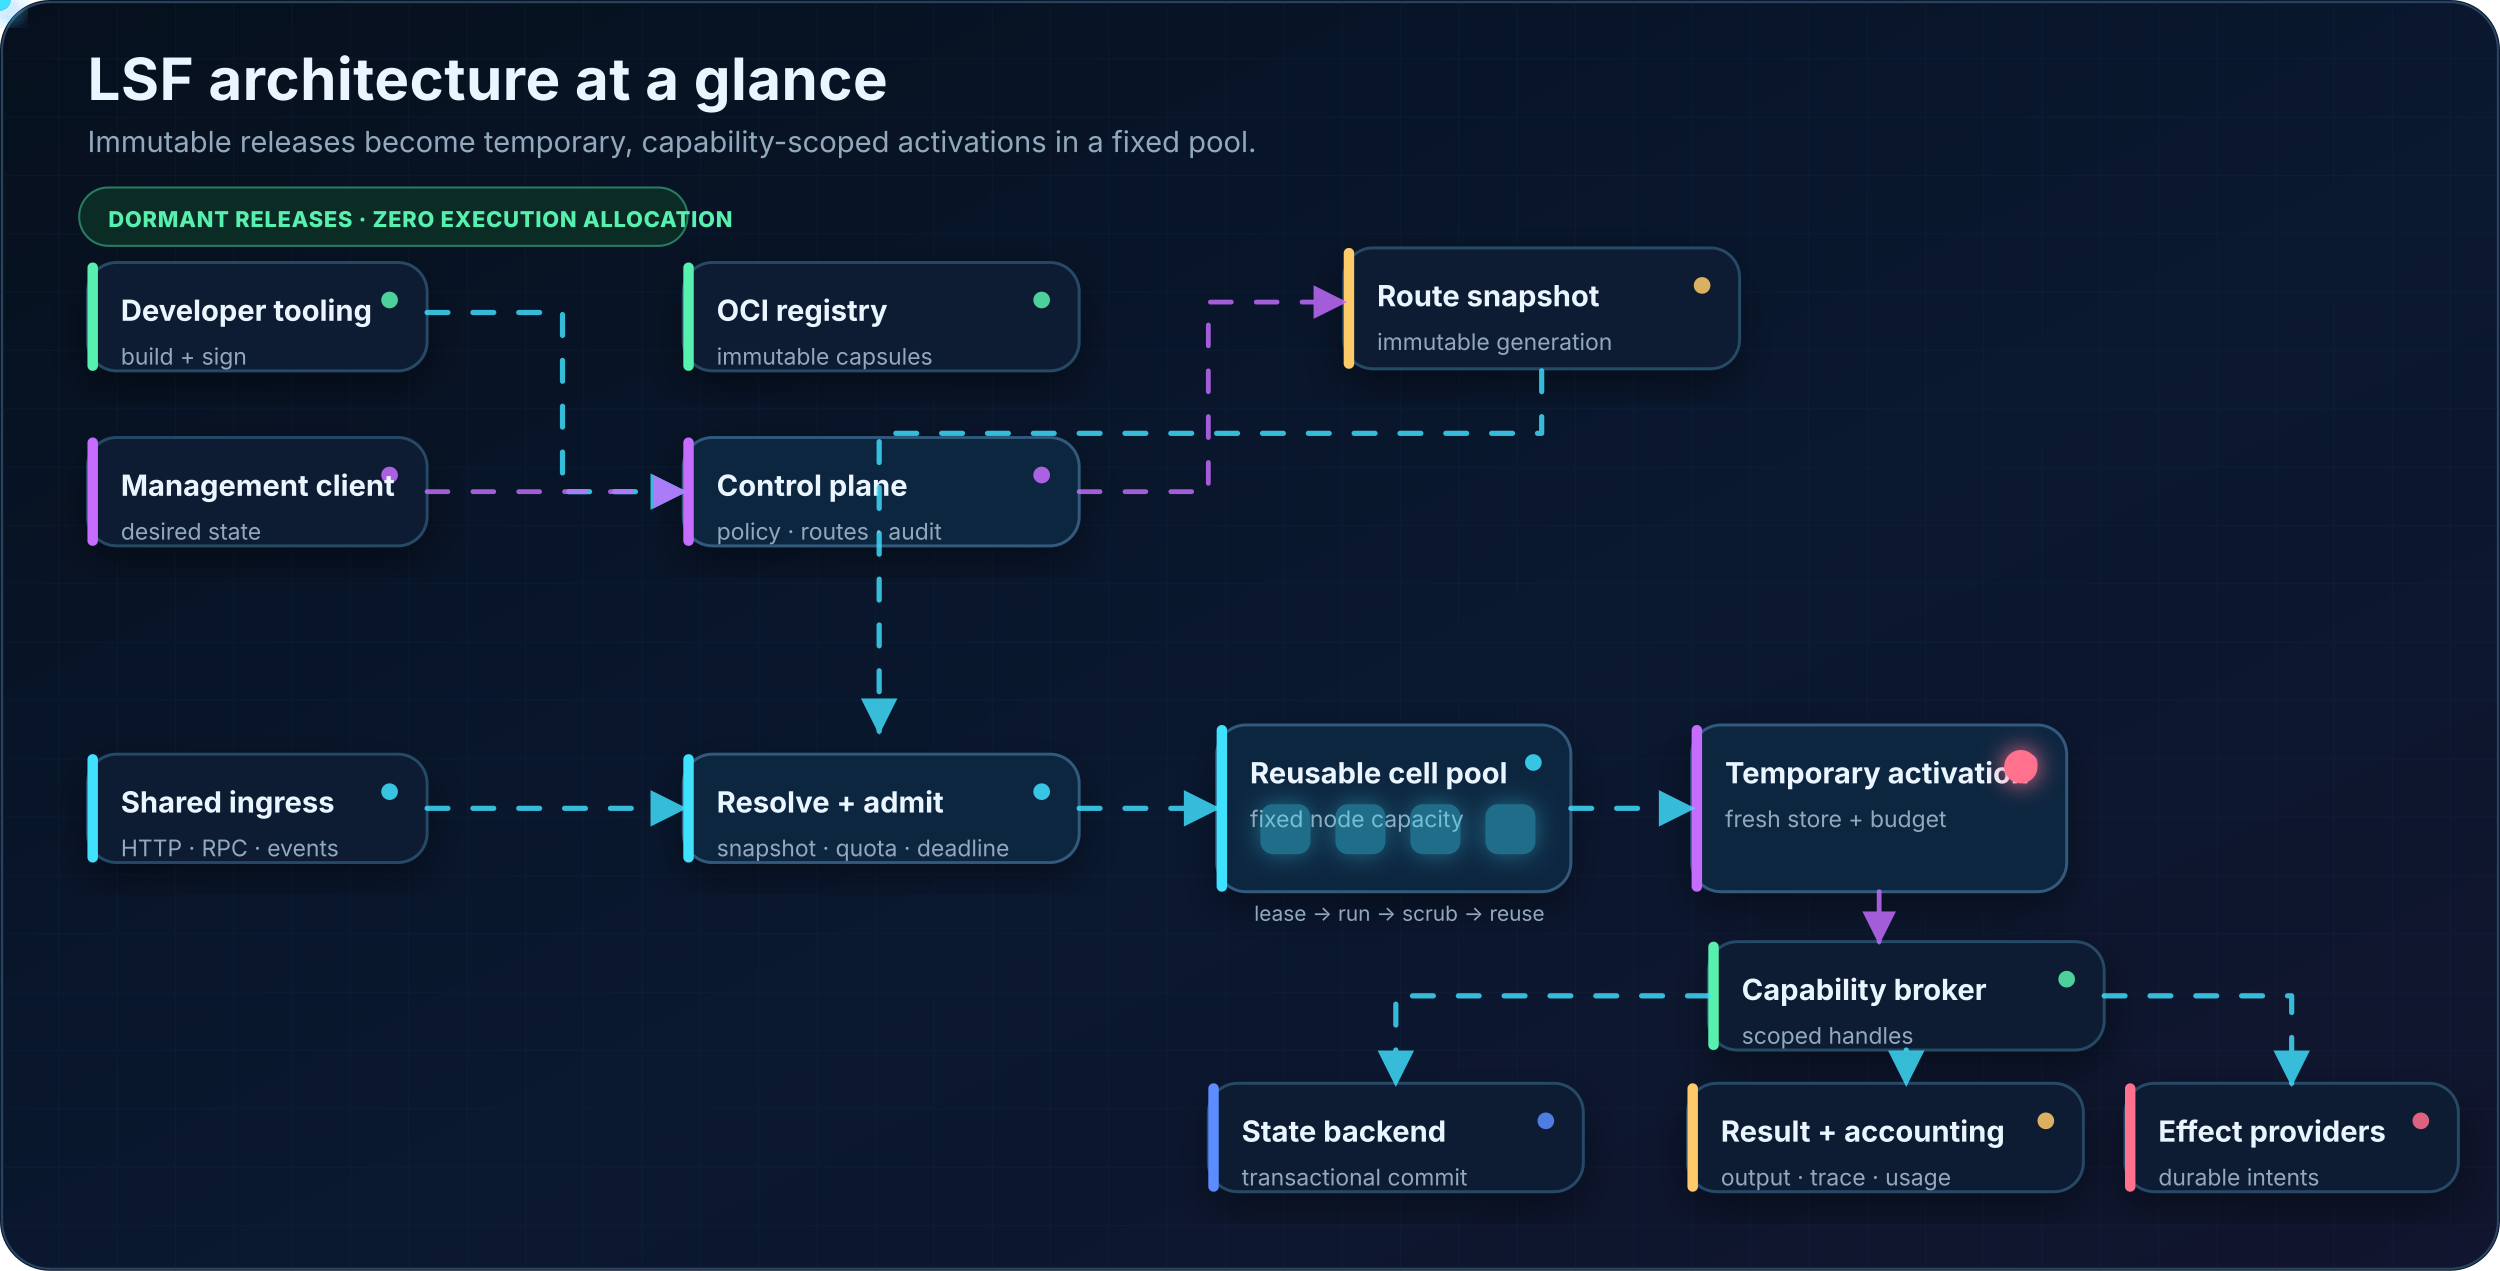
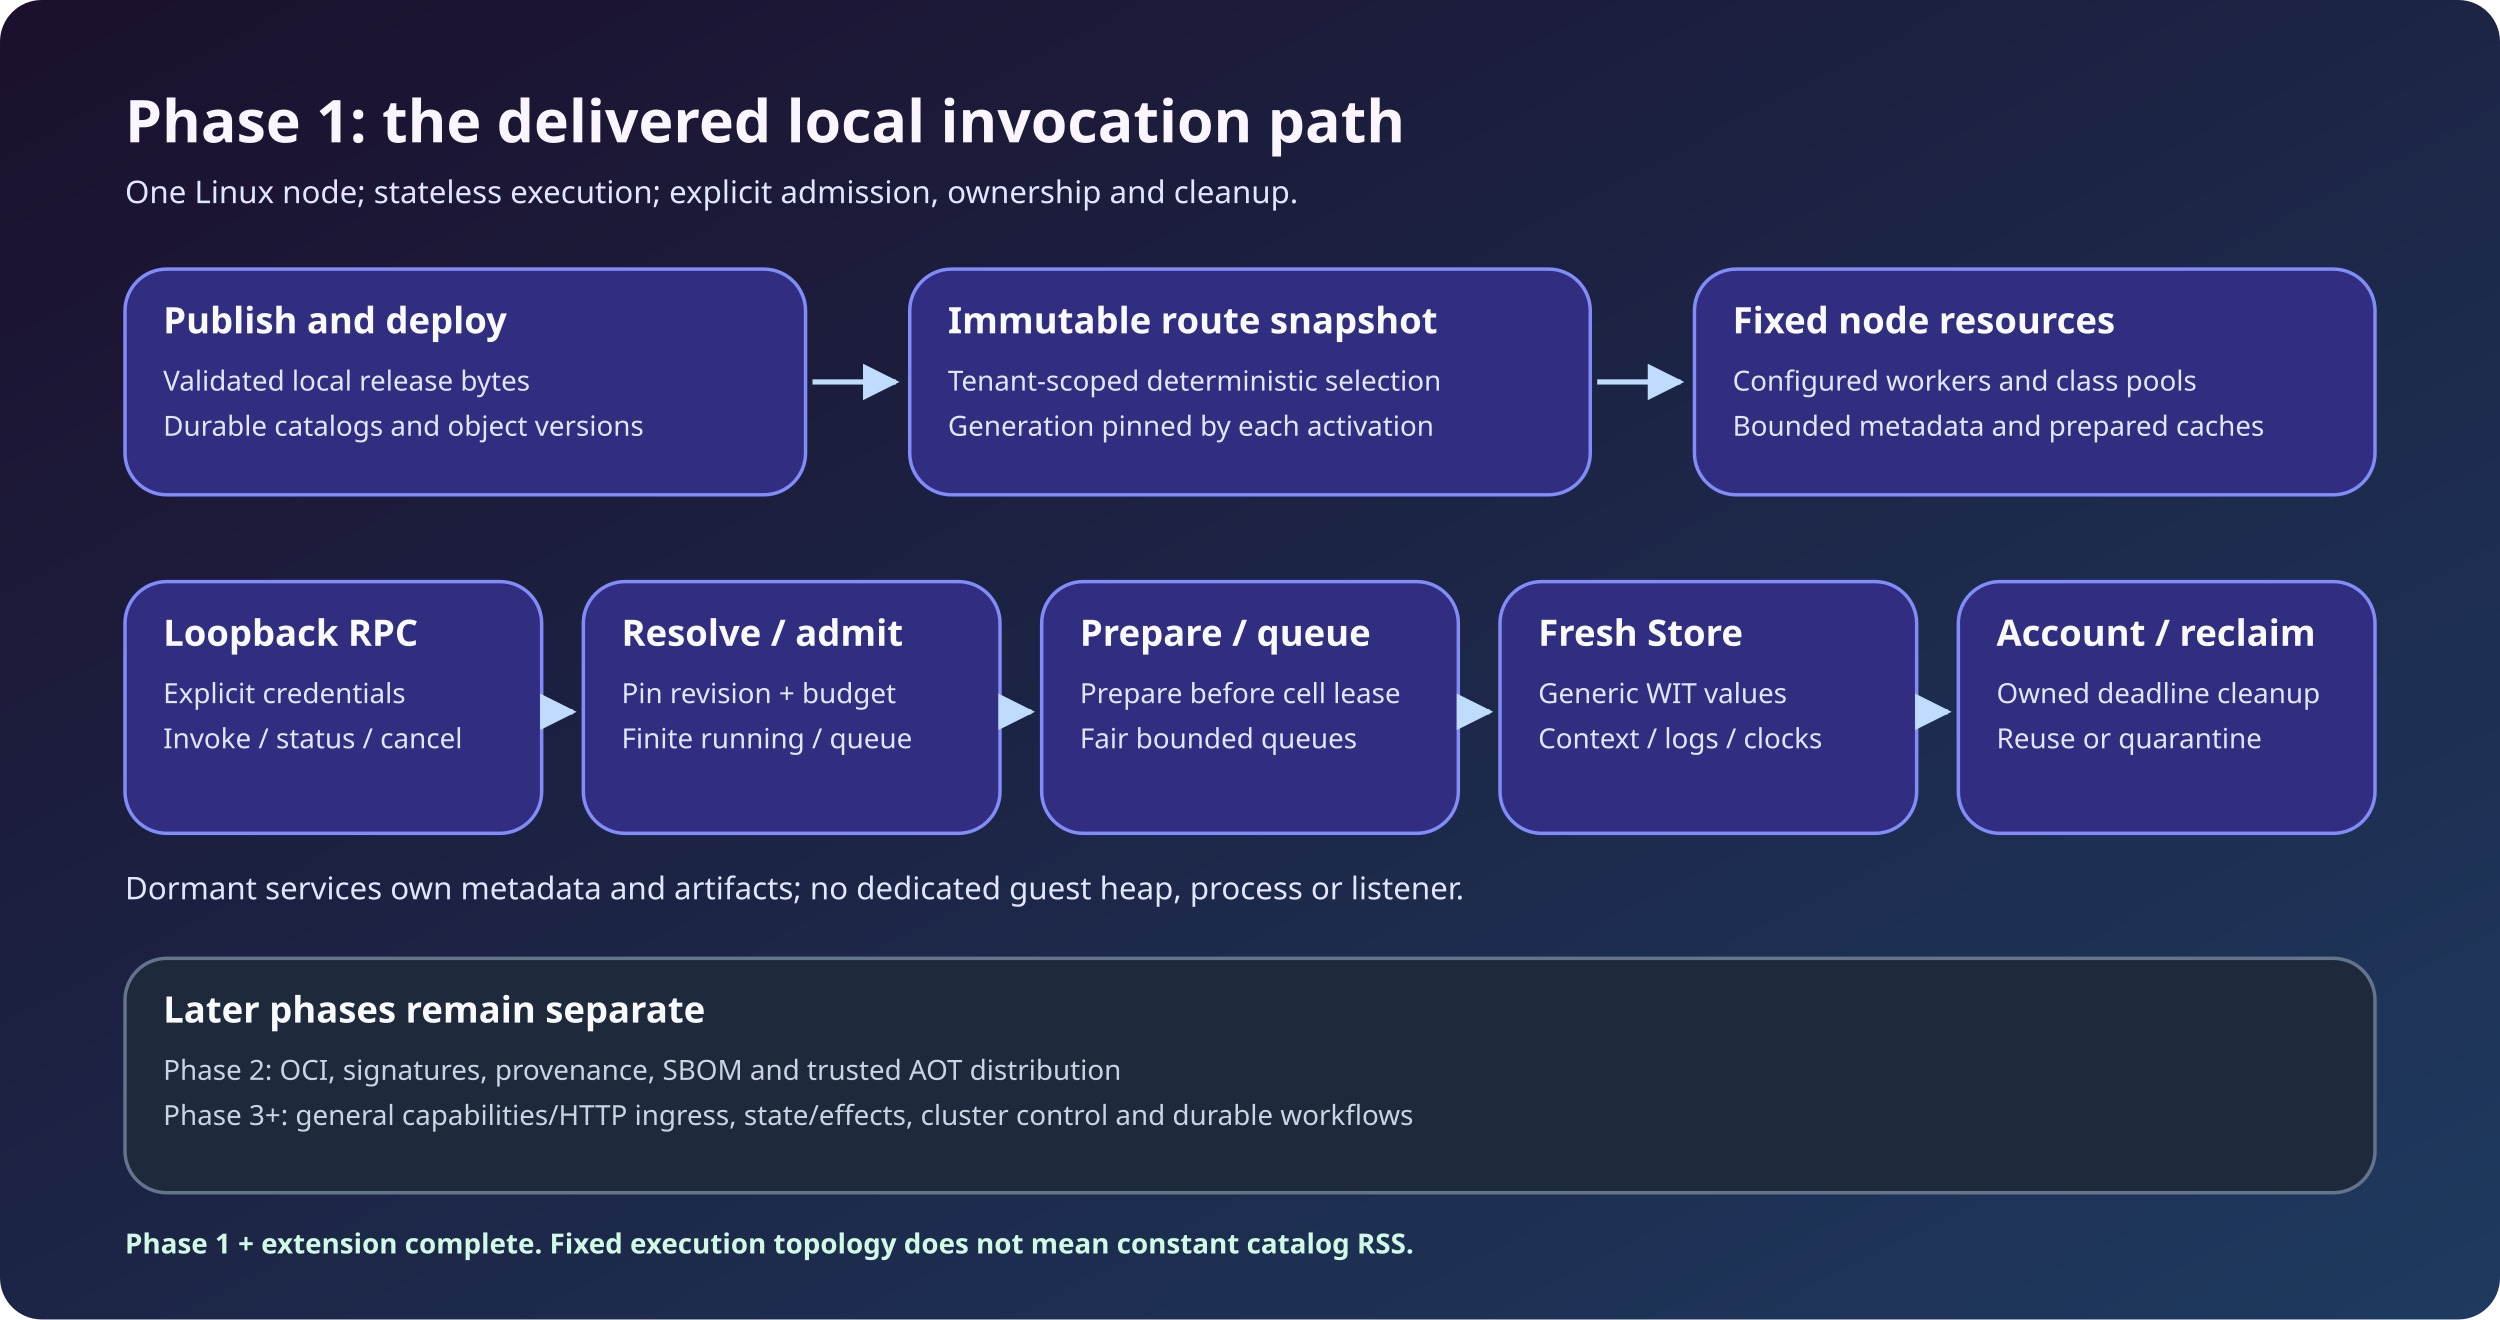
- <svg xmlns="http://www.w3.org/2000/svg" width="1200" height="610" viewBox="0 0 1200 610" role="img" aria-labelledby="title desc">
+ <svg xmlns="http://www.w3.org/2000/svg" viewBox="0 0 1440 760" role="img" aria-labelledby="architecture-at-a-glance-title architecture-at-a-glance-description">
  <defs>
-     <linearGradient id="bg" x1="0" y1="0" x2="1" y2="1">
-       <stop offset="0" stop-color="#06101d" />
-       <stop offset=".55" stop-color="#0a1830" />
-       <stop offset="1" stop-color="#11152d" />
+     <linearGradient id="architecture-at-a-glance-background" x2="1" y2="1">
+       <stop stop-color="#1b102d" />
+       <stop offset="1" stop-color="#1e3a5f" />
    </linearGradient>
-     <linearGradient id="cyanBlue" x1="0" y1="0" x2="1" y2="0">
-       <stop offset="0" stop-color="#40e0ff" />
-       <stop offset="1" stop-color="#5b8cff" />
-     </linearGradient>
-     <linearGradient id="purplePink" x1="0" y1="0" x2="1" y2="1">
-       <stop offset="0" stop-color="#c66cff" />
-       <stop offset="1" stop-color="#ff718d" />
-     </linearGradient>
-     <linearGradient id="greenAmber" x1="0" y1="0" x2="1" y2="0">
-       <stop offset="0" stop-color="#58f0ae" />
-       <stop offset="1" stop-color="#ffca6a" />
-     </linearGradient>
-     <radialGradient id="halo">
-       <stop offset="0" stop-color="#40e0ff" stop-opacity=".55" />
-       <stop offset="1" stop-color="#40e0ff" stop-opacity="0" />
-     </radialGradient>
-     <pattern id="grid" width="28" height="28" patternUnits="userSpaceOnUse">
-       <path d="M 28 0 L 0 0 0 28" fill="none" stroke="#17324d" stroke-width="1" opacity=".42" />
-     </pattern>
-     <filter id="shadow" x="-30%" y="-30%" width="160%" height="160%">
-       <feDropShadow dx="0" dy="8" stdDeviation="10" flood-color="#000" flood-opacity=".42" />
-     </filter>
-     <filter id="softGlow" x="-80%" y="-80%" width="260%" height="260%">
-       <feGaussianBlur stdDeviation="6" result="blur" />
-       <feMerge>
-         <feMergeNode in="blur" />
-         <feMergeNode in="SourceGraphic" />
-       </feMerge>
-     </filter>
-     <marker id="arrowCyan" viewBox="0 0 10 10" refX="9" refY="5" markerWidth="7" markerHeight="7" orient="auto-start-reverse">
-       <path d="M 0 0 L 10 5 L 0 10 z" fill="#40e0ff" />
+     <marker id="architecture-at-a-glance-arrow" viewBox="0 0 10 10" refX="9" refY="5" markerWidth="7" markerHeight="7" orient="auto">
+       <path d="M0 0 L10 5 L0 10Z" fill="#bfdbfe" />
    </marker>
-     <marker id="arrowMagenta" viewBox="0 0 10 10" refX="9" refY="5" markerWidth="7" markerHeight="7" orient="auto-start-reverse">
-       <path d="M 0 0 L 10 5 L 0 10 z" fill="#c66cff" />
-     </marker>
-     <style>
-         text { font-family: Inter, ui-sans-serif, system-ui, -apple-system, "Segoe UI", sans-serif; }
-         .title { fill:#e9f5ff; font-size:28px; font-weight:750; letter-spacing:.2px; }
-         .subtitle { fill:#92a9bd; font-size:14px; }
-         .label { fill:#e9f5ff; font-size:14px; font-weight:700; }
-         .small { fill:#92a9bd; font-size:11px; }
-         .tiny { fill:#92a9bd; font-size:10px; }
-         .box { fill:#0d1c30; stroke:#264966; stroke-width:1.4; }
-         .box2 { fill:#102540; stroke:#315a7d; stroke-width:1.4; }
-         .edge { fill:none; stroke:#40e0ff; stroke-width:2.5; stroke-linecap:round; stroke-linejoin:round; }
-         .edge2 { fill:none; stroke:#c66cff; stroke-width:2.3; stroke-linecap:round; stroke-linejoin:round; }
-         
-       @keyframes dash { to { stroke-dashoffset: -38; } }
-       @keyframes pulse { 0%,100% { opacity:.48; transform:scale(.96); } 50% { opacity:1; transform:scale(1.04); } }
-       @keyframes glow { 0%,100% { opacity:.30; } 50% { opacity:.92; } }
-       @keyframes scan { from { transform:translateX(-220px); } to { transform:translateX(1320px); } }
-       .flow { stroke-dasharray: 10 12; animation: dash 1.6s linear infinite; }
-       .pulse { transform-box: fill-box; transform-origin: center; animation: pulse 2.4s ease-in-out infinite; }
-       .glow { animation: glow 1.8s ease-in-out infinite; }
-       .scan { animation: scan 7s linear infinite; }
-       .cell-a { animation: glow 3.2s ease-in-out infinite; }
-       .cell-b { animation: glow 3.2s .8s ease-in-out infinite; }
-       .cell-c { animation: glow 3.2s 1.6s ease-in-out infinite; }
-       .cell-d { animation: glow 3.2s 2.4s ease-in-out infinite; }
-       @media (prefers-reduced-motion: reduce) {
-         .flow,.pulse,.glow,.scan,.cell-a,.cell-b,.cell-c,.cell-d { animation:none !important; }
-       }
-     
-       </style>
  </defs>
-   <rect width="1200" height="610" rx="24" fill="url(#bg)" />
-   <rect x="1" y="1" width="1198" height="608" rx="23" fill="none" stroke="#274461" />
-   <rect width="1200" height="610" rx="24" fill="url(#grid)" opacity=".43" />
-   <rect class="scan" x="-220" y="0" width="180" height="610" fill="url(#cyanBlue)" opacity=".035" transform="skewX(-14)" />
-   <text class="title" x="42" y="48">LSF architecture at a glance</text>
-   <text class="subtitle" x="42" y="73">Immutable releases become temporary, capability-scoped activations in a fixed pool.</text>
-   <rect x="38" y="90" width="292" height="28" rx="14" fill="#0b2b25" stroke="#2a7a61" />
-   <text x="52" y="109" fill="#58f0ae" font-size="10.5" font-weight="800" letter-spacing=".35">DORMANT RELEASES · ZERO EXECUTION ALLOCATION</text>
-   <g filter="url(#shadow)">
-     <rect class="box" x="42" y="126" width="163" height="52" rx="14" />
-     <rect x="42" y="126" width="5" height="52" rx="2.5" fill="#58f0ae" />
-     <circle cx="187" cy="144" r="4" fill="#58f0ae" opacity=".85" />
-     <text class="label" x="58" y="154">Developer tooling</text>
-     <text class="small" x="58" y="175">build + sign</text>
+   <rect width="1440" height="760" rx="24" fill="url(#architecture-at-a-glance-background)" />
+   <g font-family="system-ui, sans-serif">
+     <text x="72" y="82" font-size="34" fill="#faf5ff" font-weight="700">Phase 1: the delivered local invocation path</text>
+     <text x="72" y="117" font-size="18" fill="#e0e7ff" font-weight="400">One Linux node; stateless execution; explicit admission, ownership and cleanup.</text>
+     <rect x="72" y="155" width="392" height="130" rx="24" fill="#312e81" stroke="#818cf8" stroke-width="2" />
+     <text x="94" y="192" font-size="21" fill="#f8fafc" font-weight="700">Publish and deploy</text>
+     <text x="94" y="225" font-size="16" fill="#e0e7ff" font-weight="400">Validated local release bytes</text>
+     <text x="94" y="251" font-size="16" fill="#e0e7ff" font-weight="400">Durable catalogs and object versions</text>
+     <rect x="524" y="155" width="392" height="130" rx="24" fill="#312e81" stroke="#818cf8" stroke-width="2" />
+     <text x="546" y="192" font-size="21" fill="#f8fafc" font-weight="700">Immutable route snapshot</text>
+     <text x="546" y="225" font-size="16" fill="#e0e7ff" font-weight="400">Tenant-scoped deterministic selection</text>
+     <text x="546" y="251" font-size="16" fill="#e0e7ff" font-weight="400">Generation pinned by each activation</text>
+     <rect x="976" y="155" width="392" height="130" rx="24" fill="#312e81" stroke="#818cf8" stroke-width="2" />
+     <text x="998" y="192" font-size="21" fill="#f8fafc" font-weight="700">Fixed node resources</text>
+     <text x="998" y="225" font-size="16" fill="#e0e7ff" font-weight="400">Configured workers and class pools</text>
+     <text x="998" y="251" font-size="16" fill="#e0e7ff" font-weight="400">Bounded metadata and prepared caches</text>
+     <path d="M468 220 H516" stroke="#bfdbfe" stroke-width="3" fill="none" marker-end="url(#architecture-at-a-glance-arrow)" />
+     <path d="M920 220 H968" stroke="#bfdbfe" stroke-width="3" fill="none" marker-end="url(#architecture-at-a-glance-arrow)" />
+     <rect x="72" y="335" width="240" height="145" rx="24" fill="#312e81" stroke="#818cf8" stroke-width="2" />
+     <text x="94" y="372" font-size="21" fill="#f8fafc" font-weight="700">Loopback RPC</text>
+     <text x="94" y="405" font-size="16" fill="#e0e7ff" font-weight="400">Explicit credentials</text>
+     <text x="94" y="431" font-size="16" fill="#e0e7ff" font-weight="400">Invoke / status / cancel</text>
+     <path d="M314 410 H330" stroke="#bfdbfe" stroke-width="3" fill="none" marker-end="url(#architecture-at-a-glance-arrow)" />
+     <rect x="336" y="335" width="240" height="145" rx="24" fill="#312e81" stroke="#818cf8" stroke-width="2" />
+     <text x="358" y="372" font-size="21" fill="#f8fafc" font-weight="700">Resolve / admit</text>
+     <text x="358" y="405" font-size="16" fill="#e0e7ff" font-weight="400">Pin revision + budget</text>
+     <text x="358" y="431" font-size="16" fill="#e0e7ff" font-weight="400">Finite running / queue</text>
+     <path d="M578 410 H594" stroke="#bfdbfe" stroke-width="3" fill="none" marker-end="url(#architecture-at-a-glance-arrow)" />
+     <rect x="600" y="335" width="240" height="145" rx="24" fill="#312e81" stroke="#818cf8" stroke-width="2" />
+     <text x="622" y="372" font-size="21" fill="#f8fafc" font-weight="700">Prepare / queue</text>
+     <text x="622" y="405" font-size="16" fill="#e0e7ff" font-weight="400">Prepare before cell lease</text>
+     <text x="622" y="431" font-size="16" fill="#e0e7ff" font-weight="400">Fair bounded queues</text>
+     <path d="M842 410 H858" stroke="#bfdbfe" stroke-width="3" fill="none" marker-end="url(#architecture-at-a-glance-arrow)" />
+     <rect x="864" y="335" width="240" height="145" rx="24" fill="#312e81" stroke="#818cf8" stroke-width="2" />
+     <text x="886" y="372" font-size="21" fill="#f8fafc" font-weight="700">Fresh Store</text>
+     <text x="886" y="405" font-size="16" fill="#e0e7ff" font-weight="400">Generic WIT values</text>
+     <text x="886" y="431" font-size="16" fill="#e0e7ff" font-weight="400">Context / logs / clocks</text>
+     <path d="M1106 410 H1122" stroke="#bfdbfe" stroke-width="3" fill="none" marker-end="url(#architecture-at-a-glance-arrow)" />
+     <rect x="1128" y="335" width="240" height="145" rx="24" fill="#312e81" stroke="#818cf8" stroke-width="2" />
+     <text x="1150" y="372" font-size="21" fill="#f8fafc" font-weight="700">Account / reclaim</text>
+     <text x="1150" y="405" font-size="16" fill="#e0e7ff" font-weight="400">Owned deadline cleanup</text>
+     <text x="1150" y="431" font-size="16" fill="#e0e7ff" font-weight="400">Reuse or quarantine</text>
+     <text x="72" y="518" font-size="18" fill="#e0e7ff" font-weight="400">Dormant services own metadata and artifacts; no dedicated guest heap, process or listener.</text>
+     <rect x="72" y="552" width="1296" height="135" rx="24" fill="#1e293b" stroke="#64748b" stroke-width="2" />
+     <text x="94" y="589" font-size="21" fill="#f8fafc" font-weight="700">Later phases remain separate</text>
+     <text x="94" y="622" font-size="16" fill="#cbd5e1" font-weight="400">Phase 2: OCI, signatures, provenance, SBOM and trusted AOT distribution</text>
+     <text x="94" y="648" font-size="16" fill="#cbd5e1" font-weight="400">Phase 3+: general capabilities/HTTP ingress, state/effects, cluster control and durable workflows</text>
+     <text x="72" y="722" font-size="16" fill="#d1fae5" font-weight="600">Phase 1 + extension complete. Fixed execution topology does not mean constant catalog RSS.</text>
  </g>
-   <g filter="url(#shadow)">
-     <rect class="box" x="42" y="210" width="163" height="52" rx="14" />
-     <rect x="42" y="210" width="5" height="52" rx="2.5" fill="#c66cff" />
-     <circle cx="187" cy="228" r="4" fill="#c66cff" opacity=".85" />
-     <text class="label" x="58" y="238">Management client</text>
-     <text class="small" x="58" y="259">desired state</text>
-   </g>
-   <g filter="url(#shadow)">
-     <rect class="box" x="42" y="362" width="163" height="52" rx="14" />
-     <rect x="42" y="362" width="5" height="52" rx="2.5" fill="#40e0ff" />
-     <circle cx="187" cy="380" r="4" fill="#40e0ff" opacity=".85" />
-     <text class="label" x="58" y="390">Shared ingress</text>
-     <text class="small" x="58" y="411">HTTP · RPC · events</text>
-   </g>
-   <g filter="url(#shadow)">
-     <rect class="box2" x="328" y="210" width="190" height="52" rx="14" />
-     <rect x="328" y="210" width="5" height="52" rx="2.5" fill="#c66cff" />
-     <circle cx="500" cy="228" r="4" fill="#c66cff" opacity=".85" />
-     <text class="label" x="344" y="238">Control plane</text>
-     <text class="small" x="344" y="259">policy · routes · audit</text>
-   </g>
-   <g filter="url(#shadow)">
-     <rect class="box2" x="328" y="362" width="190" height="52" rx="14" />
-     <rect x="328" y="362" width="5" height="52" rx="2.5" fill="#40e0ff" />
-     <circle cx="500" cy="380" r="4" fill="#40e0ff" opacity=".85" />
-     <text class="label" x="344" y="390">Resolve + admit</text>
-     <text class="small" x="344" y="411">snapshot · quota · deadline</text>
-   </g>
-   <g filter="url(#shadow)">
-     <rect class="box" x="328" y="126" width="190" height="52" rx="14" />
-     <rect x="328" y="126" width="5" height="52" rx="2.5" fill="#58f0ae" />
-     <circle cx="500" cy="144" r="4" fill="#58f0ae" opacity=".85" />
-     <text class="label" x="344" y="154">OCI registry</text>
-     <text class="small" x="344" y="175">immutable capsules</text>
-   </g>
-   <g filter="url(#shadow)">
-     <rect class="box" x="645" y="119" width="190" height="58" rx="14" />
-     <rect x="645" y="119" width="5" height="58" rx="2.5" fill="#ffca6a" />
-     <circle cx="817" cy="137" r="4" fill="#ffca6a" opacity=".85" />
-     <text class="label" x="661" y="147">Route snapshot</text>
-     <text class="small" x="661" y="168">immutable generation</text>
-   </g>
-   <g filter="url(#shadow)">
-     <rect class="box2" x="584" y="348" width="170" height="80" rx="14" />
-     <rect x="584" y="348" width="5" height="80" rx="2.5" fill="#40e0ff" />
-     <circle cx="736" cy="366" r="4" fill="#40e0ff" opacity=".85" />
-     <text class="label" x="600" y="376">Reusable cell pool</text>
-     <text class="small" x="600" y="397">fixed node capacity</text>
-   </g>
-   <rect class="cell-a" x="605" y="386" width="24" height="24" rx="6" fill="#40e0ff" opacity="0.38" filter="url(#softGlow)" />
-   <rect class="cell-b" x="641" y="386" width="24" height="24" rx="6" fill="#40e0ff" opacity="0.38" filter="url(#softGlow)" />
-   <rect class="cell-c" x="677" y="386" width="24" height="24" rx="6" fill="#40e0ff" opacity="0.38" filter="url(#softGlow)" />
-   <rect class="cell-d" x="713" y="386" width="24" height="24" rx="6" fill="#40e0ff" opacity="0.38" filter="url(#softGlow)" />
-   <g filter="url(#shadow)">
-     <rect class="box2" x="812" y="348" width="180" height="80" rx="14" />
-     <rect x="812" y="348" width="5" height="80" rx="2.5" fill="#c66cff" />
-     <circle cx="974" cy="366" r="4" fill="#c66cff" opacity=".85" />
-     <text class="label" x="828" y="376">Temporary activation</text>
-     <text class="small" x="828" y="397">fresh store + budget</text>
-   </g>
-   <circle class="pulse" cx="970" cy="368" r="8" fill="#ff718d" filter="url(#softGlow)" />
-   <g filter="url(#shadow)">
-     <rect class="box" x="820" y="452" width="190" height="52" rx="14" />
-     <rect x="820" y="452" width="5" height="52" rx="2.5" fill="#58f0ae" />
-     <circle cx="992" cy="470" r="4" fill="#58f0ae" opacity=".85" />
-     <text class="label" x="836" y="480">Capability broker</text>
-     <text class="small" x="836" y="501">scoped handles</text>
-   </g>
-   <g filter="url(#shadow)">
-     <rect class="box" x="810" y="520" width="190" height="52" rx="14" />
-     <rect x="810" y="520" width="5" height="52" rx="2.5" fill="#ffca6a" />
-     <circle cx="982" cy="538" r="4" fill="#ffca6a" opacity=".85" />
-     <text class="label" x="826" y="548">Result + accounting</text>
-     <text class="small" x="826" y="569">output · trace · usage</text>
-   </g>
-   <g filter="url(#shadow)">
-     <rect class="box" x="580" y="520" width="180" height="52" rx="14" />
-     <rect x="580" y="520" width="5" height="52" rx="2.5" fill="#5b8cff" />
-     <circle cx="742" cy="538" r="4" fill="#5b8cff" opacity=".85" />
-     <text class="label" x="596" y="548">State backend</text>
-     <text class="small" x="596" y="569">transactional commit</text>
-   </g>
-   <g filter="url(#shadow)">
-     <rect class="box" x="1020" y="520" width="160" height="52" rx="14" />
-     <rect x="1020" y="520" width="5" height="52" rx="2.5" fill="#ff718d" />
-     <circle cx="1162" cy="538" r="4" fill="#ff718d" opacity=".85" />
-     <text class="label" x="1036" y="548">Effect providers</text>
-     <text class="small" x="1036" y="569">durable intents</text>
-   </g>
-   <path class="edge flow" d="M 205.0 150.0 L 270.0 150.0 L 270.0 236.0 L 328.0 236.0" marker-end="url(#arrowCyan)" opacity=".82" />
-   <path class="edge2 flow" d="M 205.0 236.0 L 328.0 236.0" marker-end="url(#arrowMagenta)" opacity=".82" />
-   <path class="edge2 flow" d="M 518.0 236.0 L 580.0 236.0 L 580.0 145.0 L 645.0 145.0" marker-end="url(#arrowMagenta)" opacity=".82" />
-   <path class="edge flow" d="M 205.0 388.0 L 328.0 388.0" marker-end="url(#arrowCyan)" opacity=".82" />
-   <path class="edge flow" d="M 740.0 178.0 L 740.0 208.0 L 422.0 208.0 L 422.0 351.0" marker-end="url(#arrowCyan)" opacity=".82" />
-   <path class="edge flow" d="M 518.0 388.0 L 584.0 388.0" marker-end="url(#arrowCyan)" opacity=".82" />
-   <path class="edge flow" d="M 754.0 388.0 L 812.0 388.0" marker-end="url(#arrowCyan)" opacity=".82" />
-   <path class="edge2 flow" d="M 902.0 428.0 L 902.0 452.0" marker-end="url(#arrowMagenta)" opacity=".82" />
-   <path class="edge flow" d="M 915.0 504.0 L 915.0 520.0" marker-end="url(#arrowCyan)" opacity=".82" />
-   <path class="edge flow" d="M 820.0 478.0 L 670.0 478.0 L 670.0 520.0" marker-end="url(#arrowCyan)" opacity=".82" />
-   <path class="edge flow" d="M 1010.0 478.0 L 1100.0 478.0 L 1100.0 520.0" marker-end="url(#arrowCyan)" opacity=".82" />
-   <circle r="5" fill="#40e0ff" filter="url(#softGlow)">
-     <animateMotion dur="3.8s" begin="0.0s" repeatCount="indefinite" path="M 205.0 150.0 L 270.0 150.0 L 270.0 236.0 L 328.0 236.0" />
-   </circle>
-   <circle r="5" fill="#c66cff" filter="url(#softGlow)">
-     <animateMotion dur="3.8s" begin="0.24s" repeatCount="indefinite" path="M 205.0 236.0 L 328.0 236.0" />
-   </circle>
-   <circle r="5" fill="#c66cff" filter="url(#softGlow)">
-     <animateMotion dur="3.8s" begin="0.48s" repeatCount="indefinite" path="M 518.0 236.0 L 580.0 236.0 L 580.0 145.0 L 645.0 145.0" />
-   </circle>
-   <circle r="5" fill="#40e0ff" filter="url(#softGlow)">
-     <animateMotion dur="3.8s" begin="0.72s" repeatCount="indefinite" path="M 205.0 388.0 L 328.0 388.0" />
-   </circle>
-   <circle r="5" fill="#40e0ff" filter="url(#softGlow)">
-     <animateMotion dur="3.8s" begin="0.96s" repeatCount="indefinite" path="M 518.0 388.0 L 584.0 388.0" />
-   </circle>
-   <circle r="5" fill="#40e0ff" filter="url(#softGlow)">
-     <animateMotion dur="3.8s" begin="1.2s" repeatCount="indefinite" path="M 754.0 388.0 L 812.0 388.0" />
-   </circle>
-   <circle r="5" fill="#c66cff" filter="url(#softGlow)">
-     <animateMotion dur="3.8s" begin="1.44s" repeatCount="indefinite" path="M 902.0 428.0 L 902.0 452.0" />
-   </circle>
-   <circle r="5" fill="#40e0ff" filter="url(#softGlow)">
-     <animateMotion dur="3.8s" begin="1.68s" repeatCount="indefinite" path="M 915.0 504.0 L 915.0 520.0" />
-   </circle>
-   <circle r="5" fill="#40e0ff" filter="url(#softGlow)">
-     <animateMotion dur="3.8s" begin="1.92s" repeatCount="indefinite" path="M 820.0 478.0 L 670.0 478.0 L 670.0 520.0" />
-   </circle>
-   <circle r="5" fill="#40e0ff" filter="url(#softGlow)">
-     <animateMotion dur="3.8s" begin="2.16s" repeatCount="indefinite" path="M 1010.0 478.0 L 1100.0 478.0 L 1100.0 520.0" />
-   </circle>
-   <text class="tiny" x="602" y="442">lease → run → scrub → reuse</text>
</svg>
